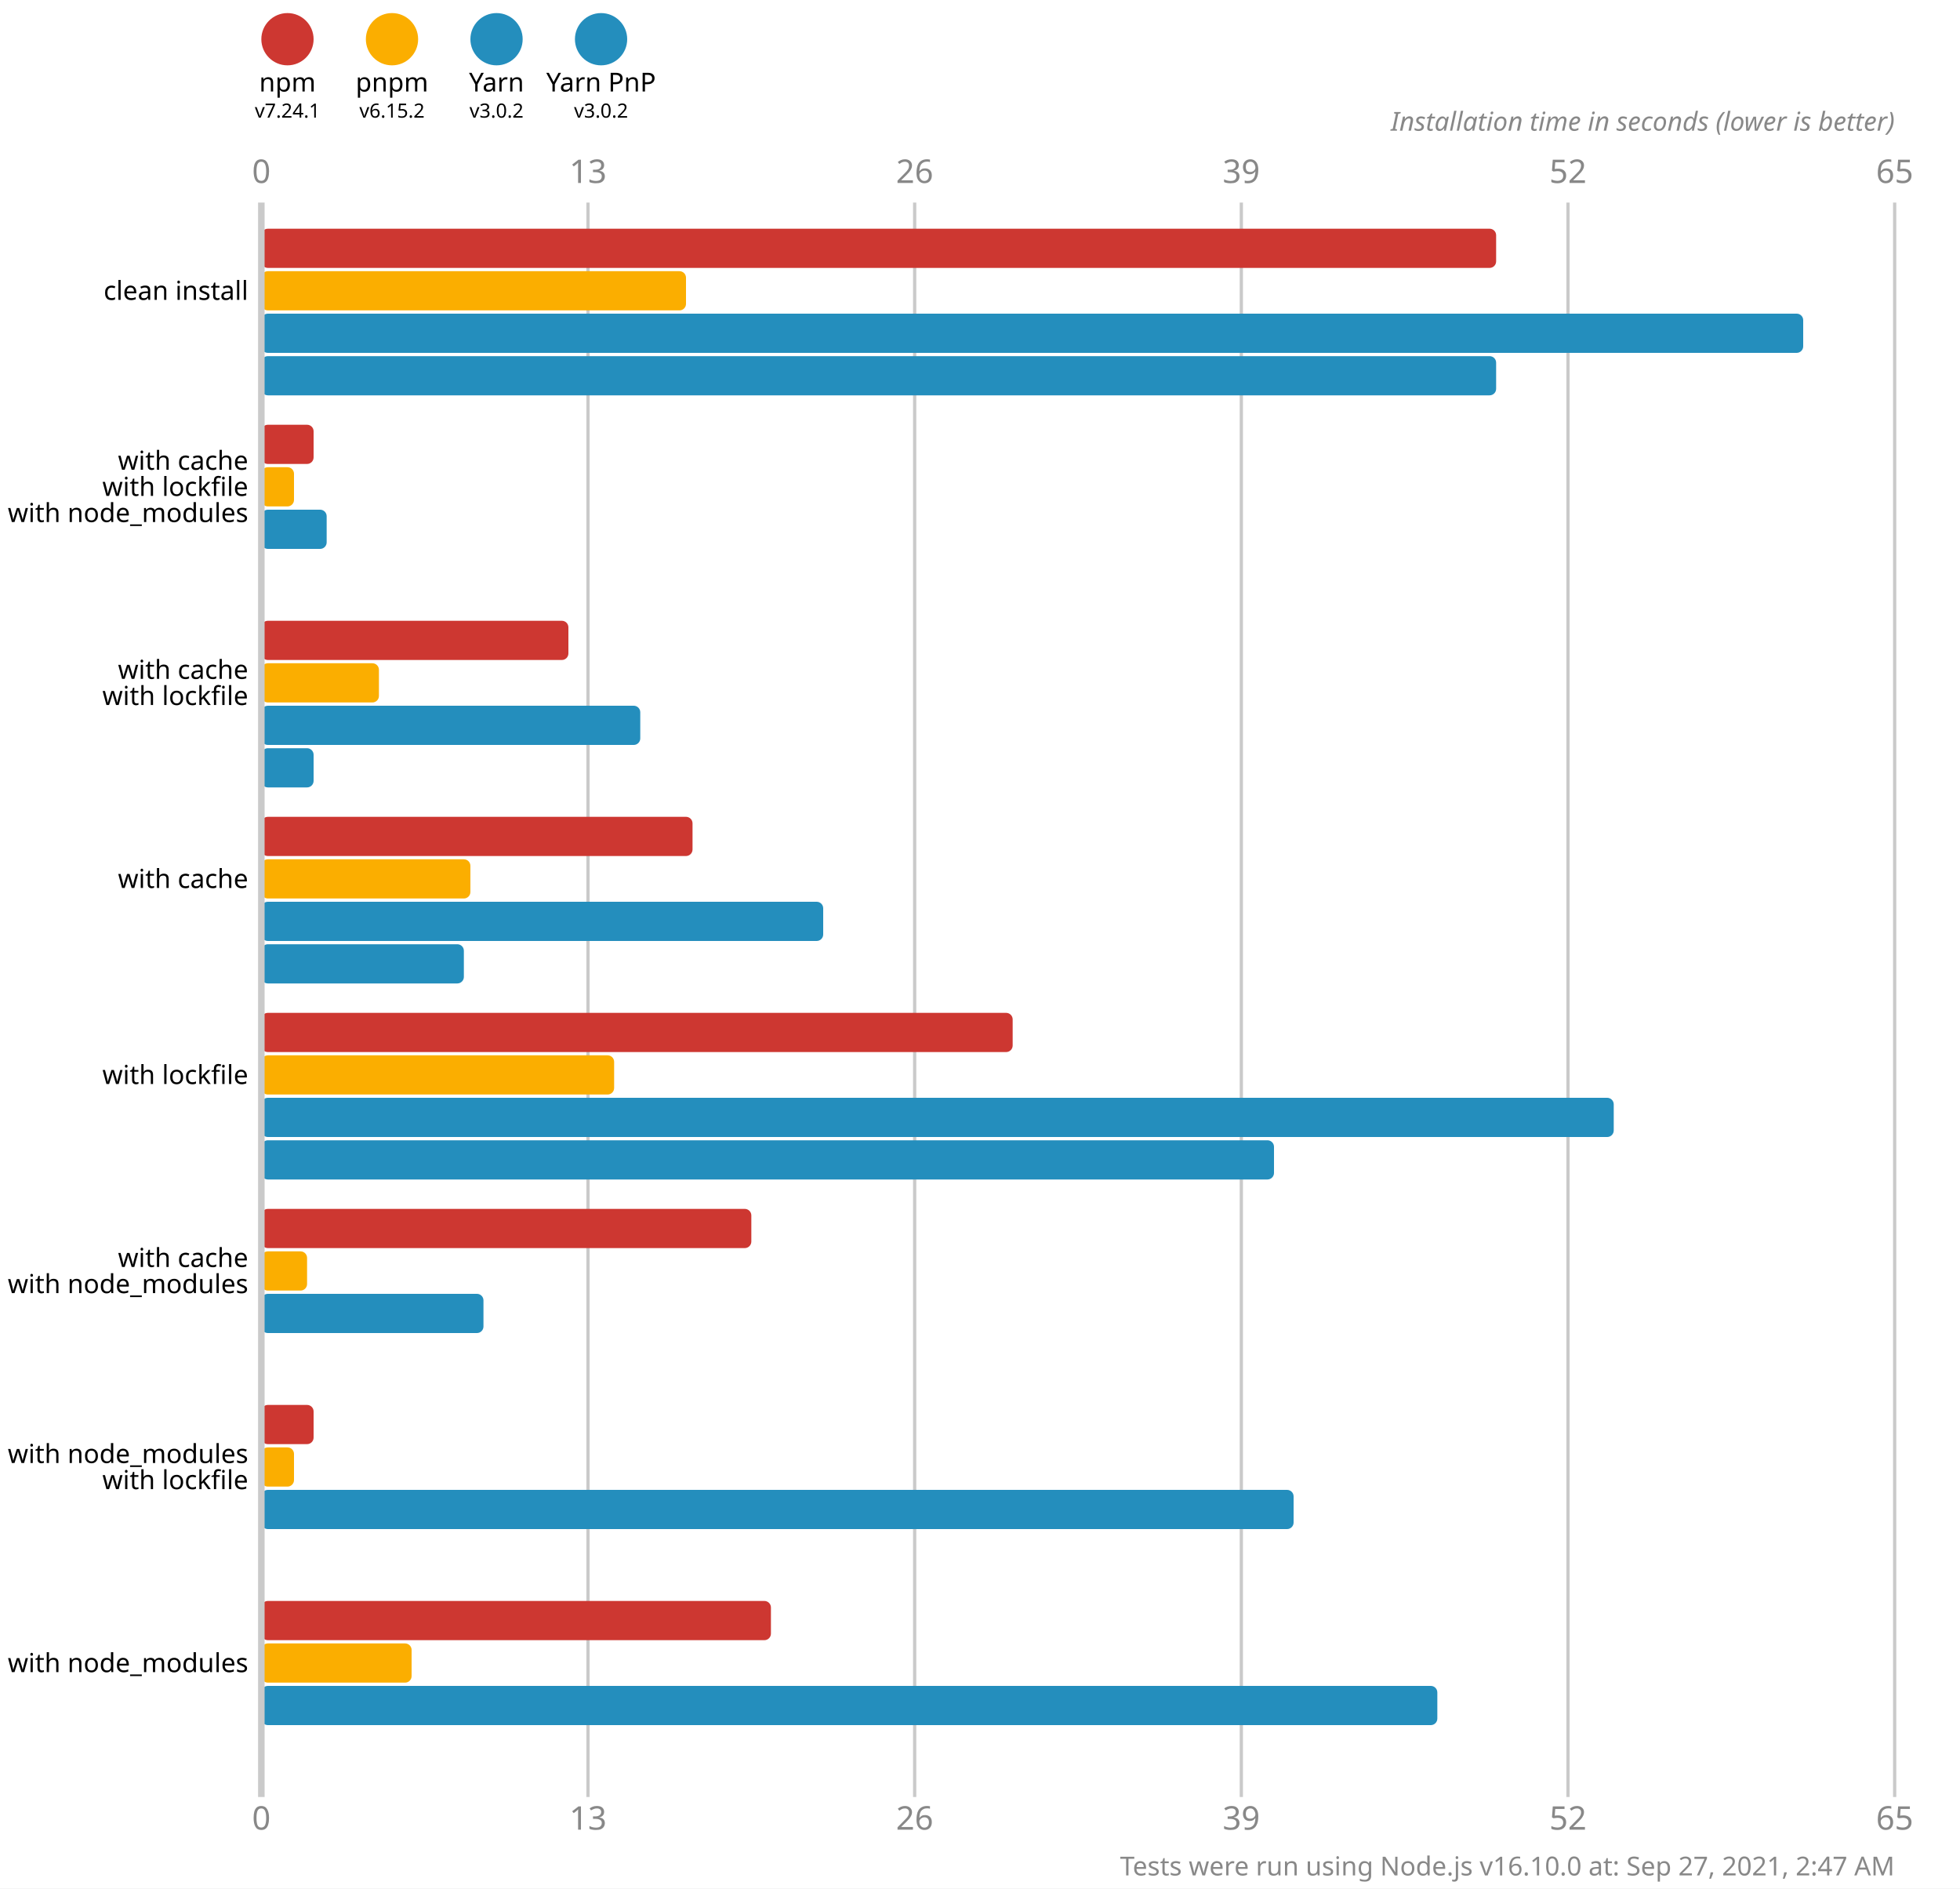
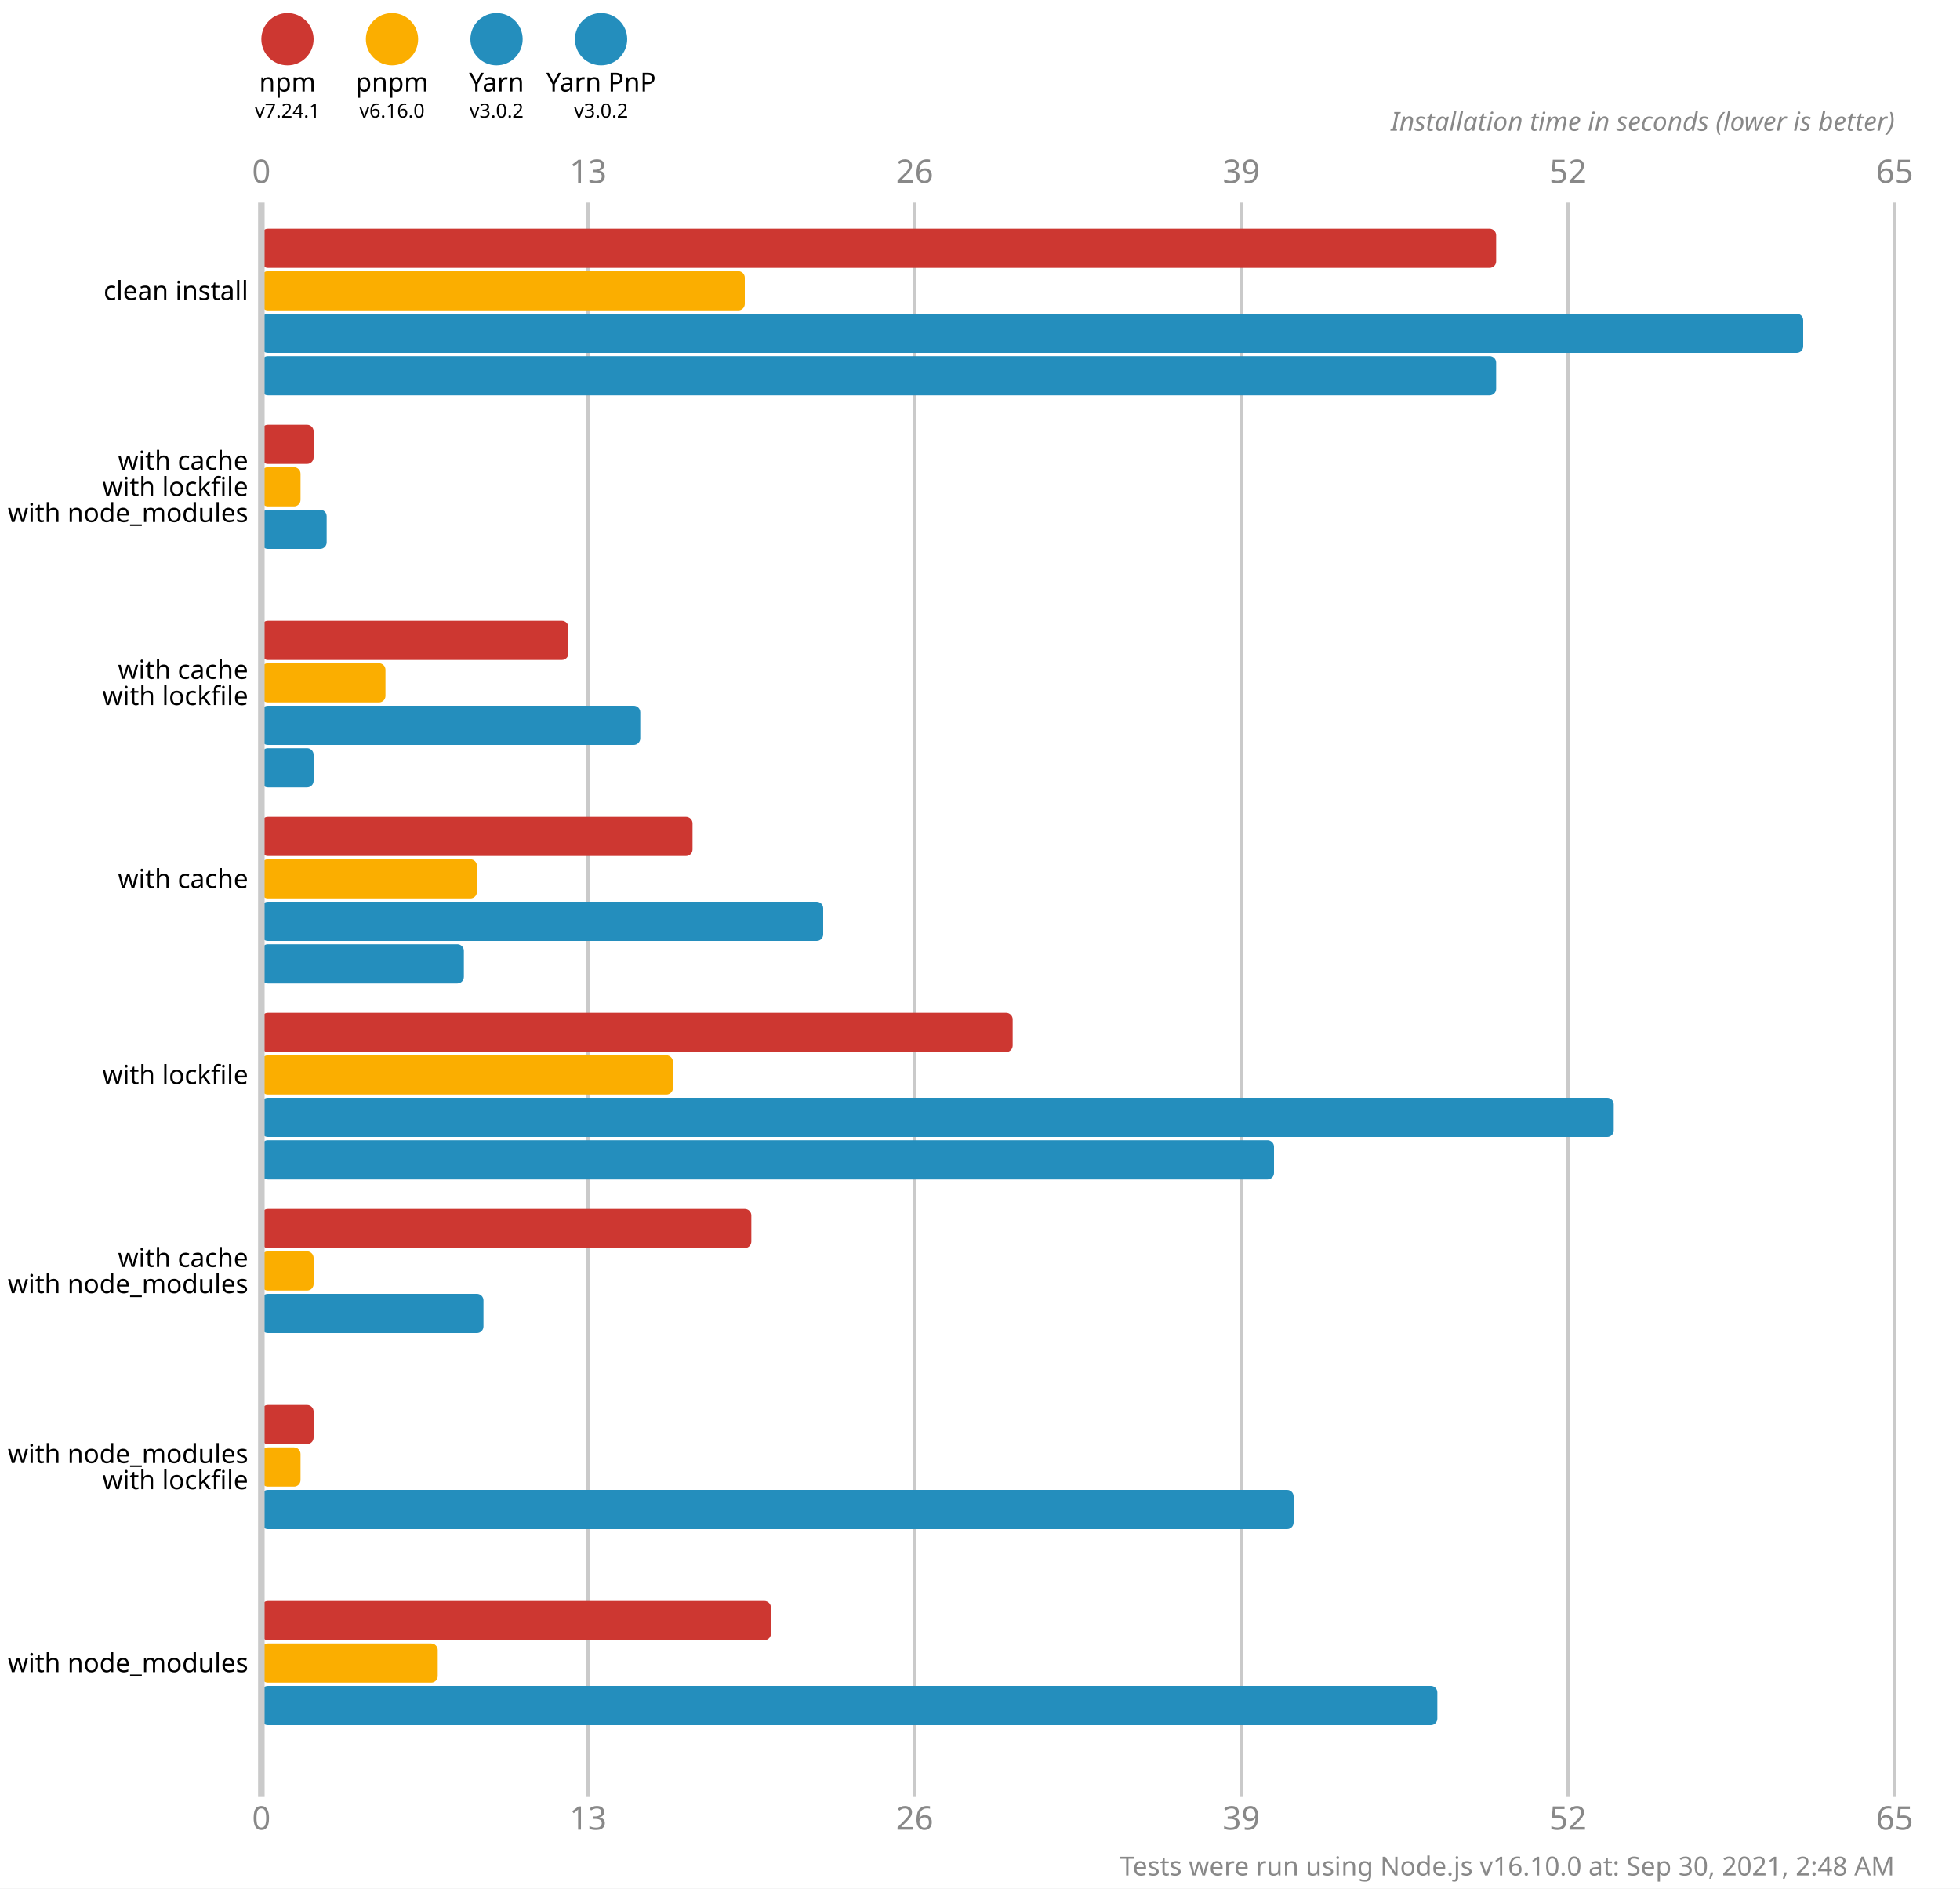
<svg xmlns="http://www.w3.org/2000/svg" version="1.1" viewBox="0 0 300 289">
  <style>
    .font { font-family: sans-serif; }
    .s3 { font-size: 3px; }
    .s4 { font-size: 4px; }
    .s5 { font-size: 5px; }
    .line { stroke: #cacaca; }
    .width { stroke-width: 0.5; }
    .text { fill: #888; }
  </style>
  <rect x="0" y="0" width="300" height="289" fill="#fff" />
  <circle cx="44" cy="6" r="4" fill="#cd3731" />
  <text x="44" y="14" class="font s4" text-anchor="middle">npm</text>
  <text x="44" y="18" class="font s3" text-anchor="middle">v7.24.1</text>
  <circle cx="60" cy="6" r="4" fill="#fbae00" />
  <text x="60" y="14" class="font s4" text-anchor="middle">pnpm</text>
-   <text x="60" y="18" class="font s3" text-anchor="middle">v6.15.2</text>
+   <text x="60" y="18" class="font s3" text-anchor="middle">v6.16.0</text>
  <circle cx="76" cy="6" r="4" fill="#248ebd" />
  <text x="76" y="14" class="font s4" text-anchor="middle">Yarn</text>
  <text x="76" y="18" class="font s3" text-anchor="middle">v3.0.2</text>
  <circle cx="92" cy="6" r="4" fill="#248ebd" />
  <text x="92" y="14" class="font s4" text-anchor="middle">Yarn PnP</text>
  <text x="92" y="18" class="font s3" text-anchor="middle">v3.0.2</text>
  <text x="40" y="28" class="font s5 text" text-anchor="middle">0</text>
  <text x="40" y="280" class="font s5 text" text-anchor="middle">0</text>
  <line x1="90" y1="31" x2="90" y2="275" class="line width" />
  <text x="90" y="28" class="font s5 text" text-anchor="middle">13</text>
  <text x="90" y="280" class="font s5 text" text-anchor="middle">13</text>
  <line x1="140" y1="31" x2="140" y2="275" class="line width" />
  <text x="140" y="28" class="font s5 text" text-anchor="middle">26</text>
  <text x="140" y="280" class="font s5 text" text-anchor="middle">26</text>
  <line x1="190" y1="31" x2="190" y2="275" class="line width" />
  <text x="190" y="28" class="font s5 text" text-anchor="middle">39</text>
  <text x="190" y="280" class="font s5 text" text-anchor="middle">39</text>
  <line x1="240" y1="31" x2="240" y2="275" class="line width" />
  <text x="240" y="28" class="font s5 text" text-anchor="middle">52</text>
  <text x="240" y="280" class="font s5 text" text-anchor="middle">52</text>
  <line x1="290" y1="31" x2="290" y2="275" class="line width" />
  <text x="290" y="28" class="font s5 text" text-anchor="middle">65</text>
  <text x="290" y="280" class="font s5 text" text-anchor="middle">65</text>
  <text x="290" y="20" class="font s4 text" font-style="italic" text-anchor="end">Installation time in seconds (lower is better)</text>
  <rect x="40" y="35" width="189" height="6" fill="#cd3731" rx="1" ry="1" />
-   <rect x="40" y="41.5" width="65" height="6" fill="#fbae00" rx="1" ry="1" />
+   <rect x="40" y="41.5" width="74" height="6" fill="#fbae00" rx="1" ry="1" />
  <rect x="40" y="48" width="236" height="6" fill="#248ebd" rx="1" ry="1" />
  <rect x="40" y="54.5" width="189" height="6" fill="#248ebd" rx="1" ry="1" />
  <rect x="40" y="65" width="8" height="6" fill="#cd3731" rx="1" ry="1" />
-   <rect x="40" y="71.5" width="5" height="6" fill="#fbae00" rx="1" ry="1" />
+   <rect x="40" y="71.5" width="6" height="6" fill="#fbae00" rx="1" ry="1" />
  <rect x="40" y="78" width="10" height="6" fill="#248ebd" rx="1" ry="1" />
  <rect x="40" y="84.5" width="0" height="6" fill="#248ebd" rx="1" ry="1" />
  <rect x="40" y="95" width="47" height="6" fill="#cd3731" rx="1" ry="1" />
-   <rect x="40" y="101.5" width="18" height="6" fill="#fbae00" rx="1" ry="1" />
+   <rect x="40" y="101.5" width="19" height="6" fill="#fbae00" rx="1" ry="1" />
  <rect x="40" y="108" width="58" height="6" fill="#248ebd" rx="1" ry="1" />
  <rect x="40" y="114.5" width="8" height="6" fill="#248ebd" rx="1" ry="1" />
  <rect x="40" y="125" width="66" height="6" fill="#cd3731" rx="1" ry="1" />
-   <rect x="40" y="131.5" width="32" height="6" fill="#fbae00" rx="1" ry="1" />
+   <rect x="40" y="131.5" width="33" height="6" fill="#fbae00" rx="1" ry="1" />
  <rect x="40" y="138" width="86" height="6" fill="#248ebd" rx="1" ry="1" />
  <rect x="40" y="144.5" width="31" height="6" fill="#248ebd" rx="1" ry="1" />
  <rect x="40" y="155" width="115" height="6" fill="#cd3731" rx="1" ry="1" />
-   <rect x="40" y="161.5" width="54" height="6" fill="#fbae00" rx="1" ry="1" />
+   <rect x="40" y="161.5" width="63" height="6" fill="#fbae00" rx="1" ry="1" />
  <rect x="40" y="168" width="207" height="6" fill="#248ebd" rx="1" ry="1" />
  <rect x="40" y="174.5" width="155" height="6" fill="#248ebd" rx="1" ry="1" />
  <rect x="40" y="185" width="75" height="6" fill="#cd3731" rx="1" ry="1" />
-   <rect x="40" y="191.5" width="7" height="6" fill="#fbae00" rx="1" ry="1" />
+   <rect x="40" y="191.5" width="8" height="6" fill="#fbae00" rx="1" ry="1" />
  <rect x="40" y="198" width="34" height="6" fill="#248ebd" rx="1" ry="1" />
  <rect x="40" y="204.5" width="0" height="6" fill="#248ebd" rx="1" ry="1" />
  <rect x="40" y="215" width="8" height="6" fill="#cd3731" rx="1" ry="1" />
-   <rect x="40" y="221.5" width="5" height="6" fill="#fbae00" rx="1" ry="1" />
+   <rect x="40" y="221.5" width="6" height="6" fill="#fbae00" rx="1" ry="1" />
  <rect x="40" y="228" width="158" height="6" fill="#248ebd" rx="1" ry="1" />
  <rect x="40" y="234.5" width="0" height="6" fill="#248ebd" rx="1" ry="1" />
  <rect x="40" y="245" width="78" height="6" fill="#cd3731" rx="1" ry="1" />
-   <rect x="40" y="251.5" width="23" height="6" fill="#fbae00" rx="1" ry="1" />
+   <rect x="40" y="251.5" width="27" height="6" fill="#fbae00" rx="1" ry="1" />
  <rect x="40" y="258" width="180" height="6" fill="#248ebd" rx="1" ry="1" />
  <rect x="40" y="264.5" width="0" height="6" fill="#248ebd" rx="1" ry="1" />
  <line x1="40" y1="31" x2="40" y2="275" class="line" />
  <text x="38" y="44.5" class="font s4" dominant-baseline="middle" text-anchor="end">clean install</text>
  <text x="38" y="70.5" class="font s4" dominant-baseline="middle" text-anchor="end">with cache</text>
  <text x="38" y="74.5" class="font s4" dominant-baseline="middle" text-anchor="end">with lockfile</text>
  <text x="38" y="78.5" class="font s4" dominant-baseline="middle" text-anchor="end">with node_modules</text>
  <text x="38" y="102.5" class="font s4" dominant-baseline="middle" text-anchor="end">with cache</text>
  <text x="38" y="106.5" class="font s4" dominant-baseline="middle" text-anchor="end">with lockfile</text>
  <text x="38" y="134.5" class="font s4" dominant-baseline="middle" text-anchor="end">with cache</text>
  <text x="38" y="164.5" class="font s4" dominant-baseline="middle" text-anchor="end">with lockfile</text>
  <text x="38" y="192.5" class="font s4" dominant-baseline="middle" text-anchor="end">with cache</text>
  <text x="38" y="196.5" class="font s4" dominant-baseline="middle" text-anchor="end">with node_modules</text>
  <text x="38" y="222.5" class="font s4" dominant-baseline="middle" text-anchor="end">with node_modules</text>
  <text x="38" y="226.5" class="font s4" dominant-baseline="middle" text-anchor="end">with lockfile</text>
  <text x="38" y="254.5" class="font s4" dominant-baseline="middle" text-anchor="end">with node_modules</text>
-   <text x="290" y="287" class="font s4 text" text-anchor="end">Tests were run using Node.js v16.10.0 at: Sep 27, 2021, 2:47 AM</text>
+   <text x="290" y="287" class="font s4 text" text-anchor="end">Tests were run using Node.js v16.10.0 at: Sep 30, 2021, 2:48 AM</text>
</svg>
